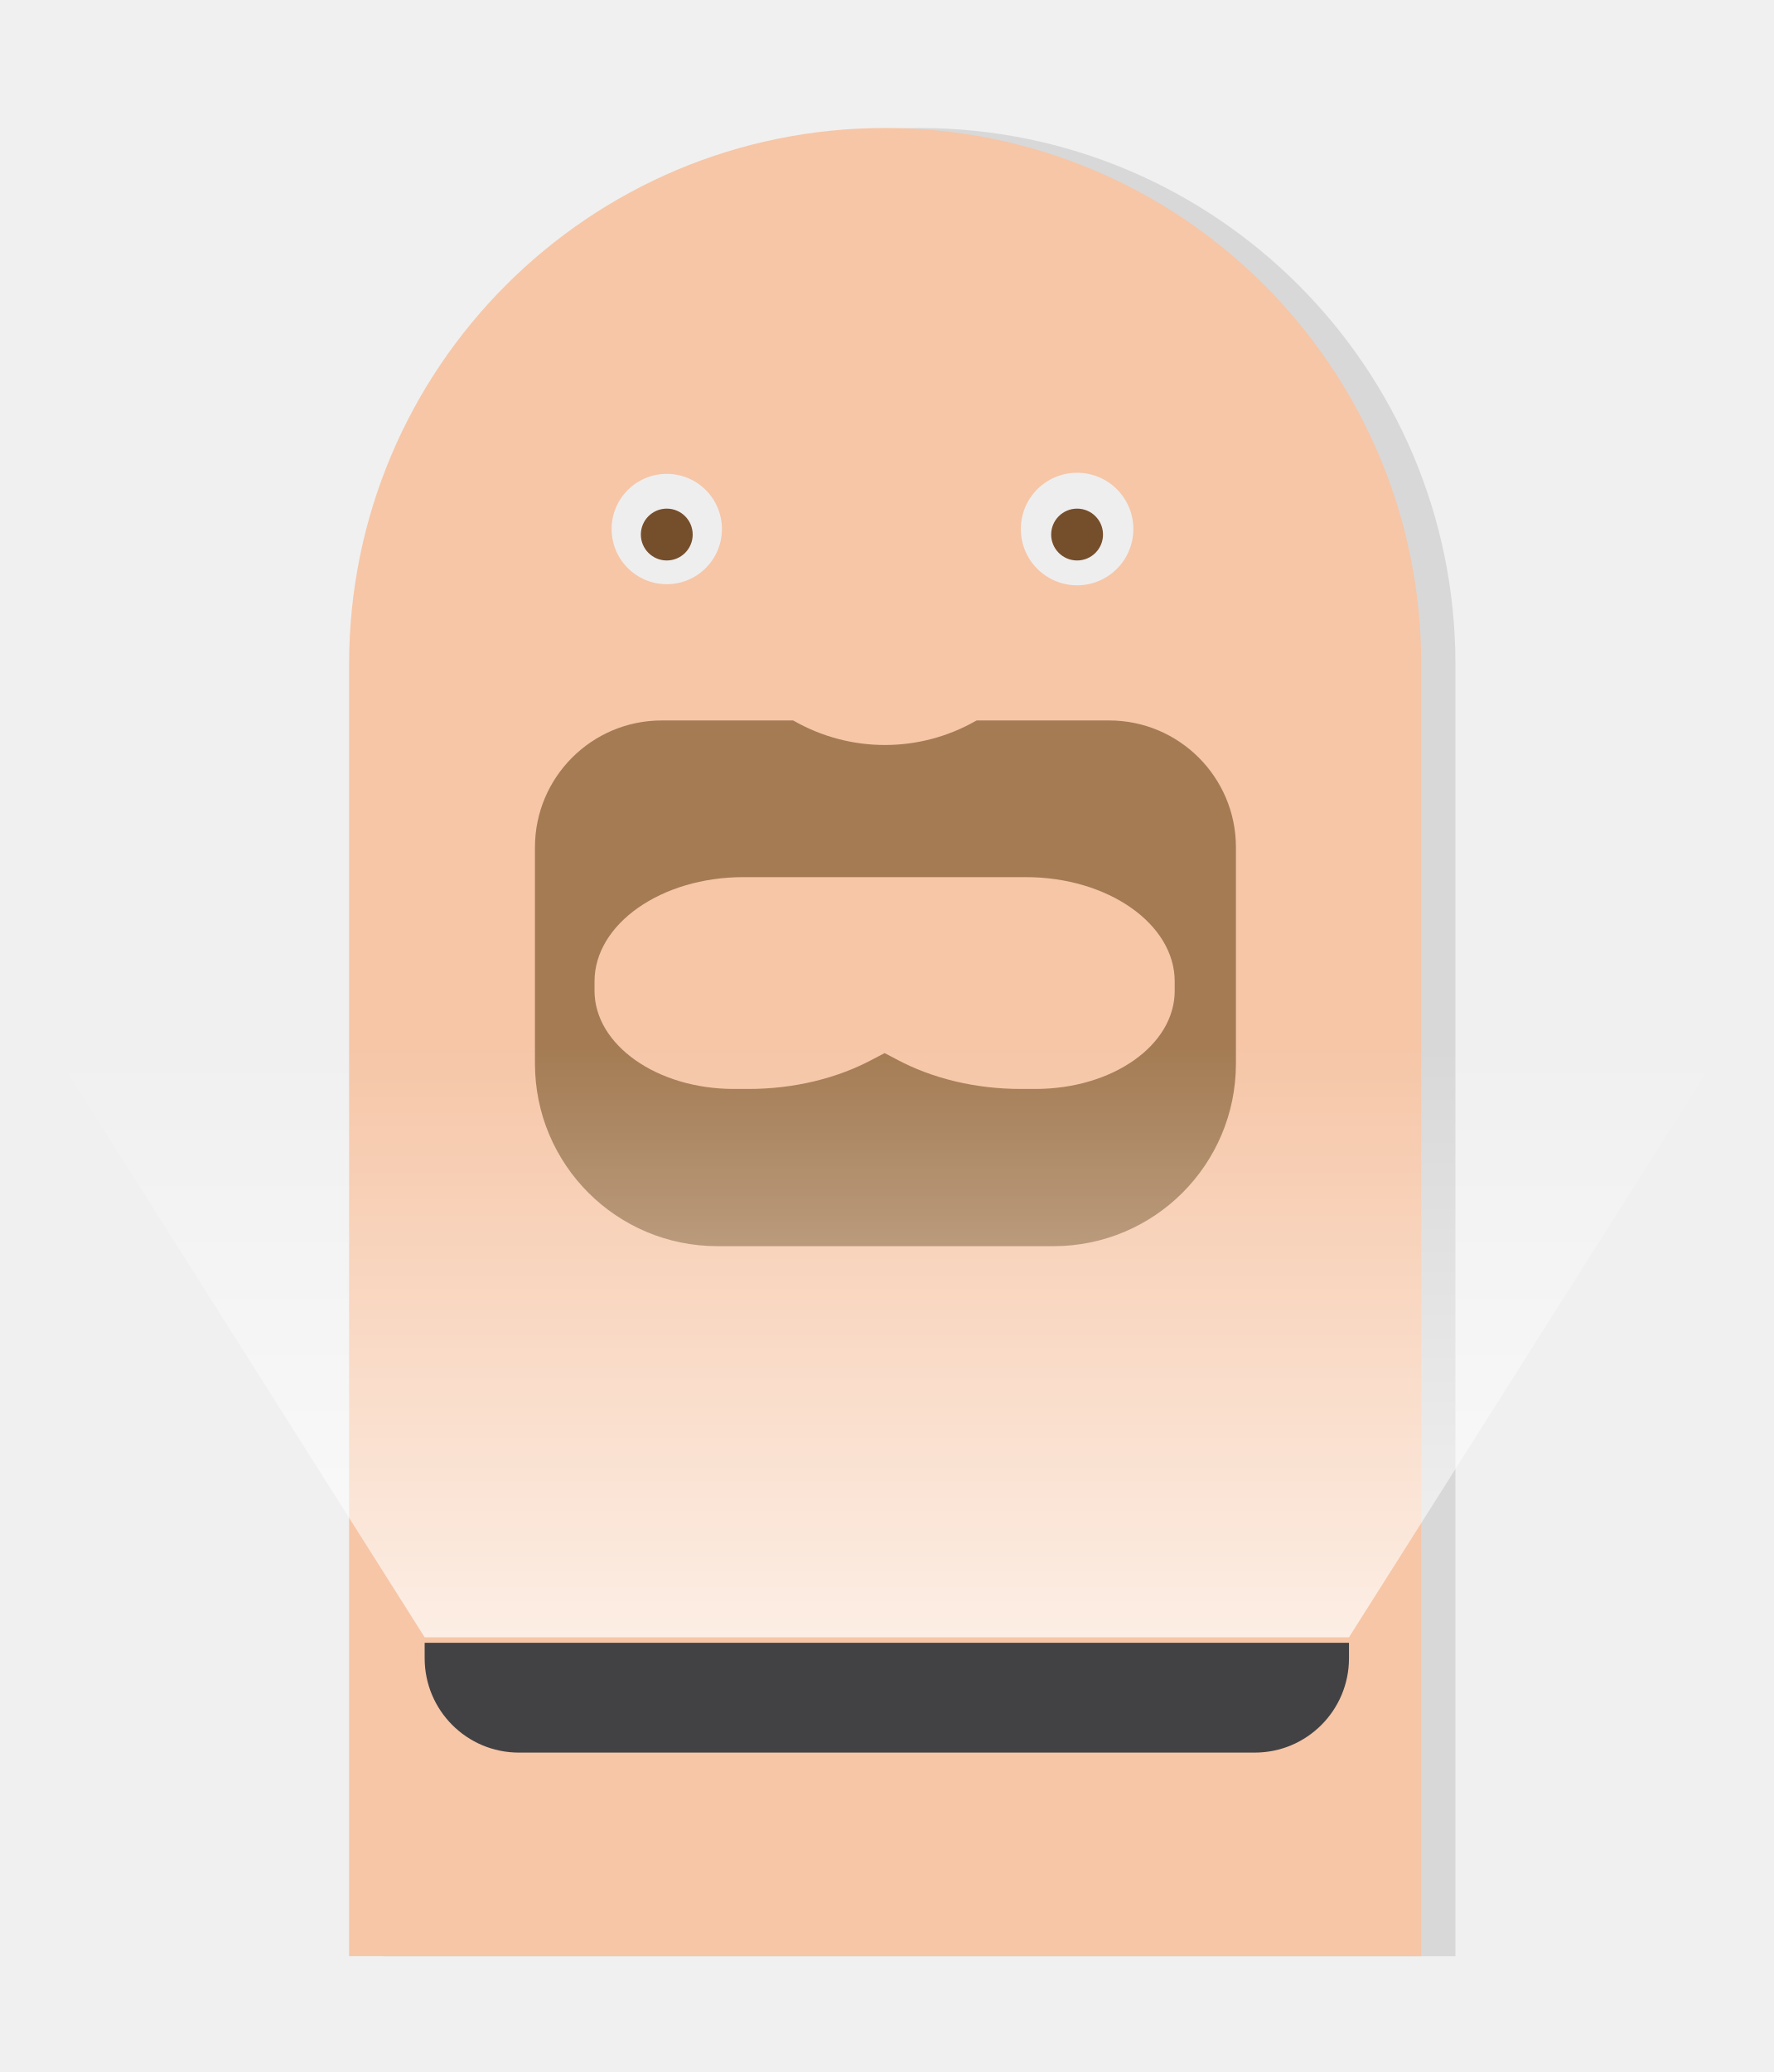
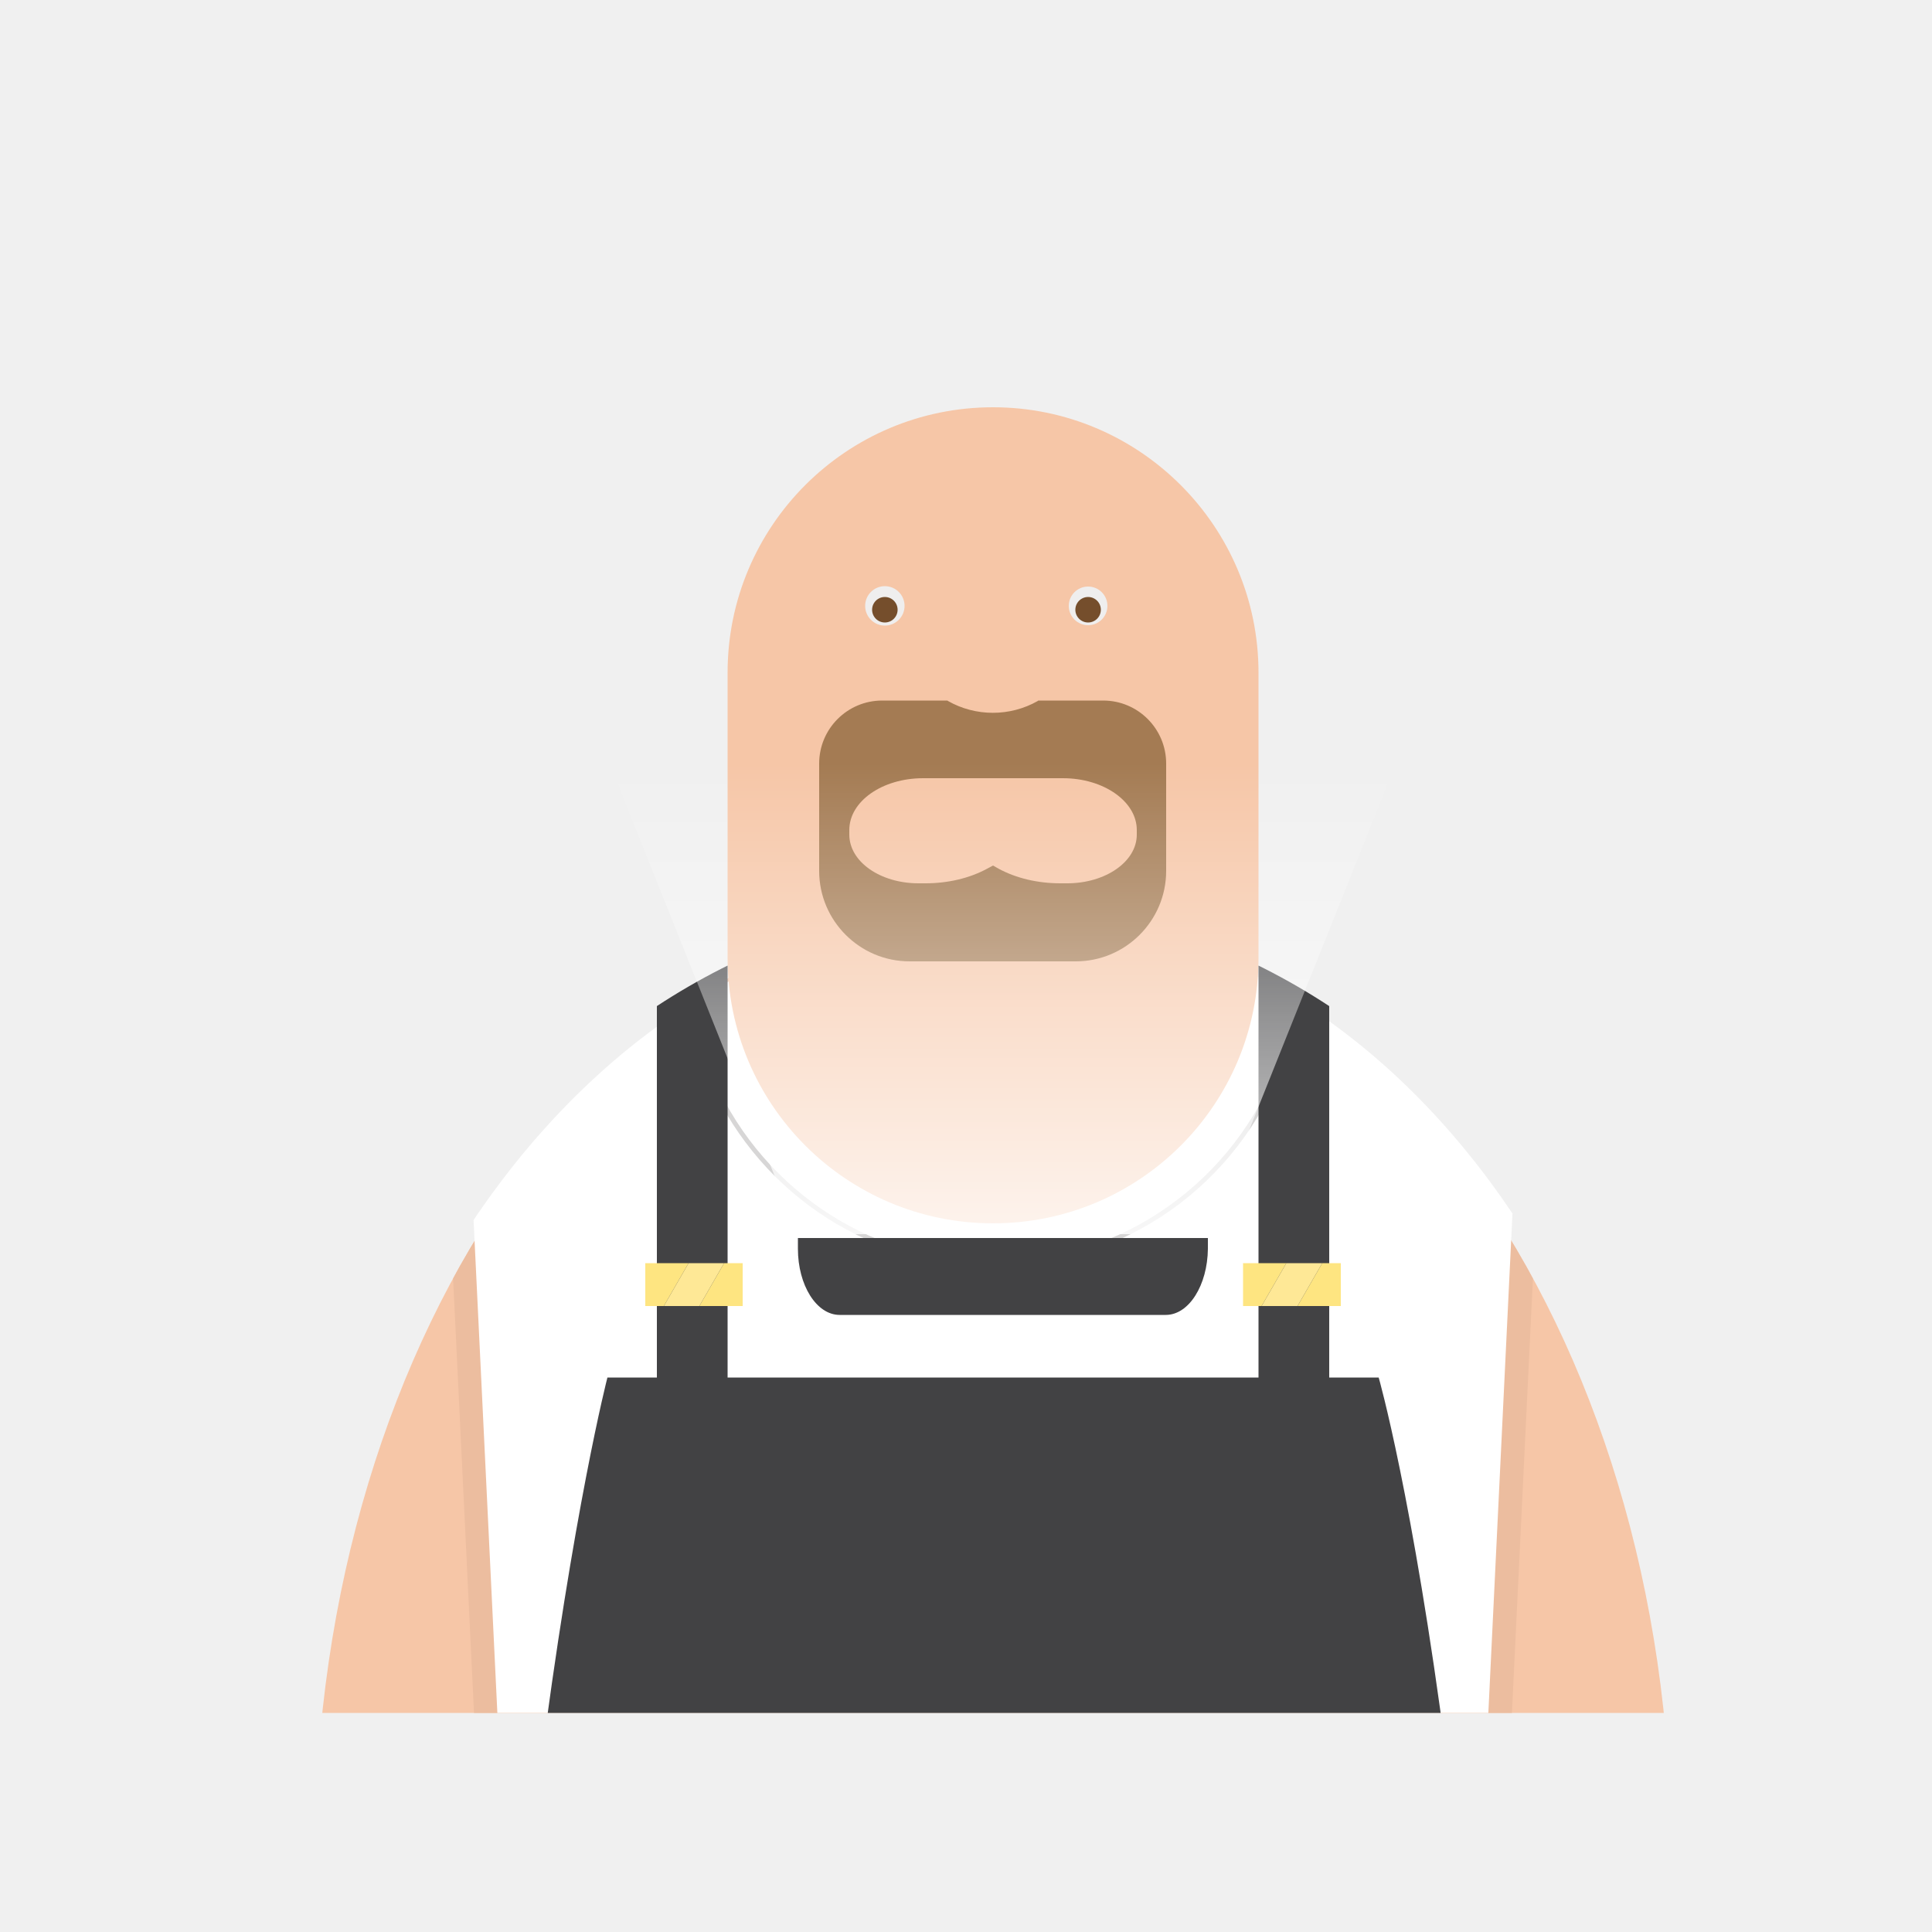
- <svg xmlns="http://www.w3.org/2000/svg" xmlns:xlink="http://www.w3.org/1999/xlink" version="1.1" id="Layer_1" x="0px" y="0px" viewBox="0 0 321.6 375.6" enable-background="new 0 0 321.6 375.6" xml:space="preserve">
+ <svg xmlns="http://www.w3.org/2000/svg" xmlns:xlink="http://www.w3.org/1999/xlink" version="1.1" id="Layer_1" x="0px" y="0px" viewBox="0 0 500 500" enable-background="new 0 0 500 500" xml:space="preserve">
  <g>
-     <rect x="112.5" y="233.9" fill="#020202" width="96.6" height="69.8" />
-     <g>
-       <defs>
-         <rect id="SVGID_4_" x="51.7" y="0" width="218.2" height="354.6" />
-       </defs>
-       <clipPath id="SVGID_1_">
-         <use xlink:href="#SVGID_4_" overflow="visible" />
-       </clipPath>
-       <g clip-path="url(#SVGID_1_)">
+     <defs>
+       <rect id="SVGID_16_" x="73.5" y="56.7" width="372" height="386.6" />
+     </defs>
+     <clipPath id="SVGID_1_">
+       <use xlink:href="#SVGID_16_" overflow="visible" />
+     </clipPath>
+     <g clip-path="url(#SVGID_1_)">
+       <ellipse fill="#82B2A9" cx="250.4" cy="943" rx="203.5" ry="44" />
+       <g>
        <g>
-           <g opacity="0.1">
-             <path fill="#010101" d="M166.7,521.1c-53.7,0-97.2-43.5-97.2-97.2V120.4c0-53.7,43.5-97.2,97.2-97.2s97.2,43.5,97.2,97.2v303.5       C263.9,477.6,220.4,521.1,166.7,521.1z" />
+           <defs>
+             <path id="SVGID_18_" d="M257,316.6c-38,0-68.7-30.8-68.7-68.7v-73.8c0-38,30.8-68.7,68.7-68.7s68.7,30.8,68.7,68.7v73.8       C325.7,285.9,294.9,316.6,257,316.6z" />
+           </defs>
+           <clipPath id="SVGID_2_">
+             <use xlink:href="#SVGID_18_" overflow="visible" />
+           </clipPath>
+         </g>
+         <path fill="#F6C6A7" d="M432.5,479.7c0,135.9,16.2,246.1-175.5,246.1c-175.5,0-175.5-110.2-175.5-246.1S160.1,233.7,257,233.7     S432.5,343.8,432.5,479.7z" />
+         <g>
+           <defs>
+             <path id="SVGID_20_" d="M257,725.8c-175.5,0-175.5-110.2-175.5-246.1S160.1,233.7,257,233.7s175.5,110.2,175.5,246.1" />
+           </defs>
+           <clipPath id="SVGID_3_">
+             <use xlink:href="#SVGID_20_" overflow="visible" />
+           </clipPath>
+           <polygon clip-path="url(#SVGID_3_)" fill="#ECBD9F" points="136.9,738.9 112.2,225.7 401.8,225.7 377,738.9     " />
+         </g>
+         <g>
+           <defs>
+             <path id="SVGID_22_" d="M437.5,479.7c0,139.8-80.8,253.2-180.5,253.2S76.4,619.5,76.4,479.7S158.5,236,258.3,236       S437.5,339.9,437.5,479.7z" />
+           </defs>
+           <clipPath id="SVGID_4_">
+             <use xlink:href="#SVGID_22_" overflow="visible" />
+           </clipPath>
+           <polygon clip-path="url(#SVGID_4_)" fill="#FFFFFF" points="371.2,732.9 142.7,732.9 118.5,231.7 395.4,231.7     " />
+         </g>
+         <g>
+           <g>
+             <path fill="#F6C6A7" d="M257,316.6c-38,0-68.7-30.8-68.7-68.7v-73.8c0-38,30.8-68.7,68.7-68.7s68.7,30.8,68.7,68.7v73.8       C325.7,285.9,294.9,316.6,257,316.6z" />
          </g>
-           <g>
-             <g>
-               <path fill="#F6C6A7" d="M160.5,521.1c-53.7,0-97.2-43.5-97.2-97.2V120.4c0-53.7,43.5-97.2,97.2-97.2s97.2,43.5,97.2,97.2        v303.5C257.7,477.6,214.1,521.1,160.5,521.1z" />
-             </g>
+           <circle fill="#EFEEEE" cx="229" cy="156.8" r="5.1" />
+           <circle fill="#754E2C" cx="229" cy="157.8" r="3.3" />
+           <circle fill="#EFEEEE" cx="281.6" cy="156.8" r="5" />
+           <circle fill="#754E2C" cx="281.6" cy="157.8" r="3.3" />
+           <path fill="#A47B53" d="M268.7,181.3l-0.1,0.1c-7.2,4.1-16.1,4.1-23.3,0l-0.1-0.1h-16.9c-9,0-16.3,7.3-16.3,16.3v27.8      c0,12.9,10.5,23.4,23.4,23.4h43c12.9,0,23.4-10.5,23.4-23.4v-27.8c0-9-7.3-16.3-16.3-16.3H268.7z M276.2,228.6h-1.8      c-5.8,0-11.4-1.3-16-3.8L257,224l-1.5,0.8c-4.6,2.5-10.2,3.8-16,3.8h-1.8c-9.9,0-17.9-5.6-17.9-12.6v-1.2      c0-7.4,8.5-13.4,19.1-13.4h36.2c10.5,0,19.1,6,19.1,13.4v1.2C294.2,223,286.1,228.6,276.2,228.6z" />
+         </g>
+         <g>
+           <defs>
+             <path id="SVGID_24_" d="M439.2,479.7c0,144.7-2.5,261.9-182.3,261.9c-186.8,0-186.8-117.3-186.8-261.9S153.8,217.8,257,217.8       S439.2,335.1,439.2,479.7z" />
+           </defs>
+           <clipPath id="SVGID_5_">
+             <use xlink:href="#SVGID_24_" overflow="visible" />
+           </clipPath>
+           <rect x="379.3" y="588.8" clip-path="url(#SVGID_5_)" fill="#FFFFFF" width="69.6" height="20.6" />
+         </g>
+         <g>
+           <path fill="#424244" d="M392,774.8H121.9c0-282.1,35.3-418.3,35.3-418.3h199.6C356.8,356.4,392,479.7,392,774.8z" />
+         </g>
+         <g>
+           <polygon fill="#4D6660" points="239.4,906.1 170.5,906.1 158.8,774.8 239.4,774.8     " />
+           <polygon fill="#394D48" points="199.1,916.3 170.5,906.1 158.8,774.8     " />
+           <polygon fill="#4D6660" points="343.4,906.1 274.5,906.1 274.5,774.8 355.2,774.8     " />
+           <polygon fill="#394D48" points="314.8,916.3 274.5,906.1 274.5,774.8     " />
+         </g>
+         <polygon fill="#424244" points="164.6,901.4 170.5,918.2 158.8,931.7 110.4,931.7 110.4,957.3 170.5,957.3 179.3,957.3      239.4,957.3 239.4,906.1    " />
+         <polygon fill="#424244" points="349.3,901.4 343.4,918.2 355.2,931.7 403.6,931.7 403.6,957.3 343.4,957.3 334.7,957.3      274.5,957.3 274.5,906.1    " />
+         <g>
+           <path fill="none" stroke="#D7D6D6" stroke-width="1.175" stroke-miterlimit="10" d="M331.4,275.4      c-11.2,30.2-40.3,51.8-74.4,51.8c-33.3,0-61.8-20.6-73.6-49.6" />
+         </g>
+         <g>
+           <defs>
+             <ellipse id="SVGID_26_" cx="257" cy="479.7" rx="191.6" ry="246.1" />
+           </defs>
+           <clipPath id="SVGID_6_">
+             <use xlink:href="#SVGID_26_" overflow="visible" />
+           </clipPath>
+           <g clip-path="url(#SVGID_6_)">
+             <rect x="170" y="233.7" fill="#424244" width="18.3" height="128.8" />
+             <rect x="325.7" y="233.7" fill="#424244" width="18.3" height="128.8" />
          </g>
        </g>
-         <circle fill="#EFEEEE" cx="120.9" cy="95.9" r="10" />
-         <circle fill="#754E2C" cx="120.9" cy="96.9" r="4.7" />
-         <circle fill="#EFEEEE" cx="195.3" cy="95.9" r="10.2" />
-         <circle fill="#754E2C" cx="195.3" cy="96.9" r="4.7" />
-         <path fill="#A47B53" d="M177.1,130.6l-0.2,0.1c-10.2,5.8-22.7,5.8-32.9,0l-0.2-0.1H120c-12.7,0-23,10.3-23,23v39.2     c0,18.3,14.8,33.1,33.1,33.1h60.9c18.3,0,33.1-14.8,33.1-33.1v-39.2c0-12.7-10.3-23-23-23H177.1z M187.7,197.4h-2.6     c-8.2,0-16.1-1.9-22.6-5.4l-2.1-1.1l-2.1,1.1c-6.5,3.5-14.4,5.4-22.6,5.4h-2.6c-14,0-25.3-8-25.3-17.8v-1.7     c0-10.4,12.1-18.9,27-18.9h51.2c14.9,0,27,8.5,27,18.9v1.7C213,189.5,201.7,197.4,187.7,197.4z" />
+         <linearGradient id="SVGID_7_" gradientUnits="userSpaceOnUse" x1="258.251" y1="735.117" x2="258.251" y2="542.327">
+           <stop offset="0" style="stop-color:#424244" />
+           <stop offset="1" style="stop-color:#3B3B3D" />
+         </linearGradient>
+         <linearGradient id="SVGID_8_" gradientUnits="userSpaceOnUse" x1="145.914" y1="638.722" x2="370.589" y2="638.722">
+           <stop offset="0" style="stop-color:#424244" />
+           <stop offset="1" style="stop-color:#414143" />
+         </linearGradient>
+         <rect x="146.5" y="542.3" fill="url(#SVGID_7_)" stroke="url(#SVGID_8_)" stroke-width="1.175" stroke-miterlimit="10" width="223.5" height="192.8" />
+         <line fill="none" stroke="#818181" stroke-width="5.875" stroke-miterlimit="10" x1="146.5" y1="542.3" x2="370" y2="542.3" />
+       </g>
+       <g>
+         <polygon fill="#FEE581" points="167,326.9 167,338 171.8,338 178.2,326.9    " />
+         <polygon fill="#FEE581" points="192.2,326.9 187.4,326.9 181,338 192.2,338    " />
+         <polygon fill="#FEE896" points="178.2,326.9 171.8,338 181,338 187.4,326.9    " />
+       </g>
+       <g>
+         <polygon fill="#FEE581" points="321.7,326.9 321.7,338 326.5,338 332.9,326.9    " />
+         <polygon fill="#FEE581" points="347,326.9 342.2,326.9 335.8,338 347,338    " />
+         <polygon fill="#FEE896" points="332.9,326.9 326.5,338 335.8,338 342.2,326.9    " />
      </g>
    </g>
-     <path fill="#424244" d="M227.5,317.7H94.1c-9.5,0-17.1-7.7-17.1-17.1v-2.8h167.6v2.8C244.6,310,237,317.7,227.5,317.7z" />
-     <linearGradient id="SVGID_2_" gradientUnits="userSpaceOnUse" x1="160.804" y1="175.068" x2="160.804" y2="296.803">
-       <stop offset="0.118" style="stop-color:#FFFFFF;stop-opacity:0" />
-       <stop offset="1" style="stop-color:#FFFFFF;stop-opacity:0.7" />
+   </g>
+   <g>
+     <path fill="#424244" d="M301.7,340.3h-84.4c-6,0-10.8-7.7-10.8-17.1v-2.8h106.1v2.8C312.5,332.6,307.7,340.3,301.7,340.3z" />
+     <linearGradient id="SVGID_9_" gradientUnits="userSpaceOnUse" x1="259.514" y1="197.661" x2="259.514" y2="319.395">
+       <stop offset="0" style="stop-color:#FFFFFF;stop-opacity:0" />
+       <stop offset="1" style="stop-color:#FFFFFF;stop-opacity:0.8" />
    </linearGradient>
-     <polygon fill="url(#SVGID_2_)" points="244.6,296.8 77,296.8 0,175.1 321.6,175.1  " />
+     <polygon fill="url(#SVGID_9_)" points="312.5,319.4 206.5,319.4 157.8,197.7 361.2,197.7  " />
  </g>
</svg>
